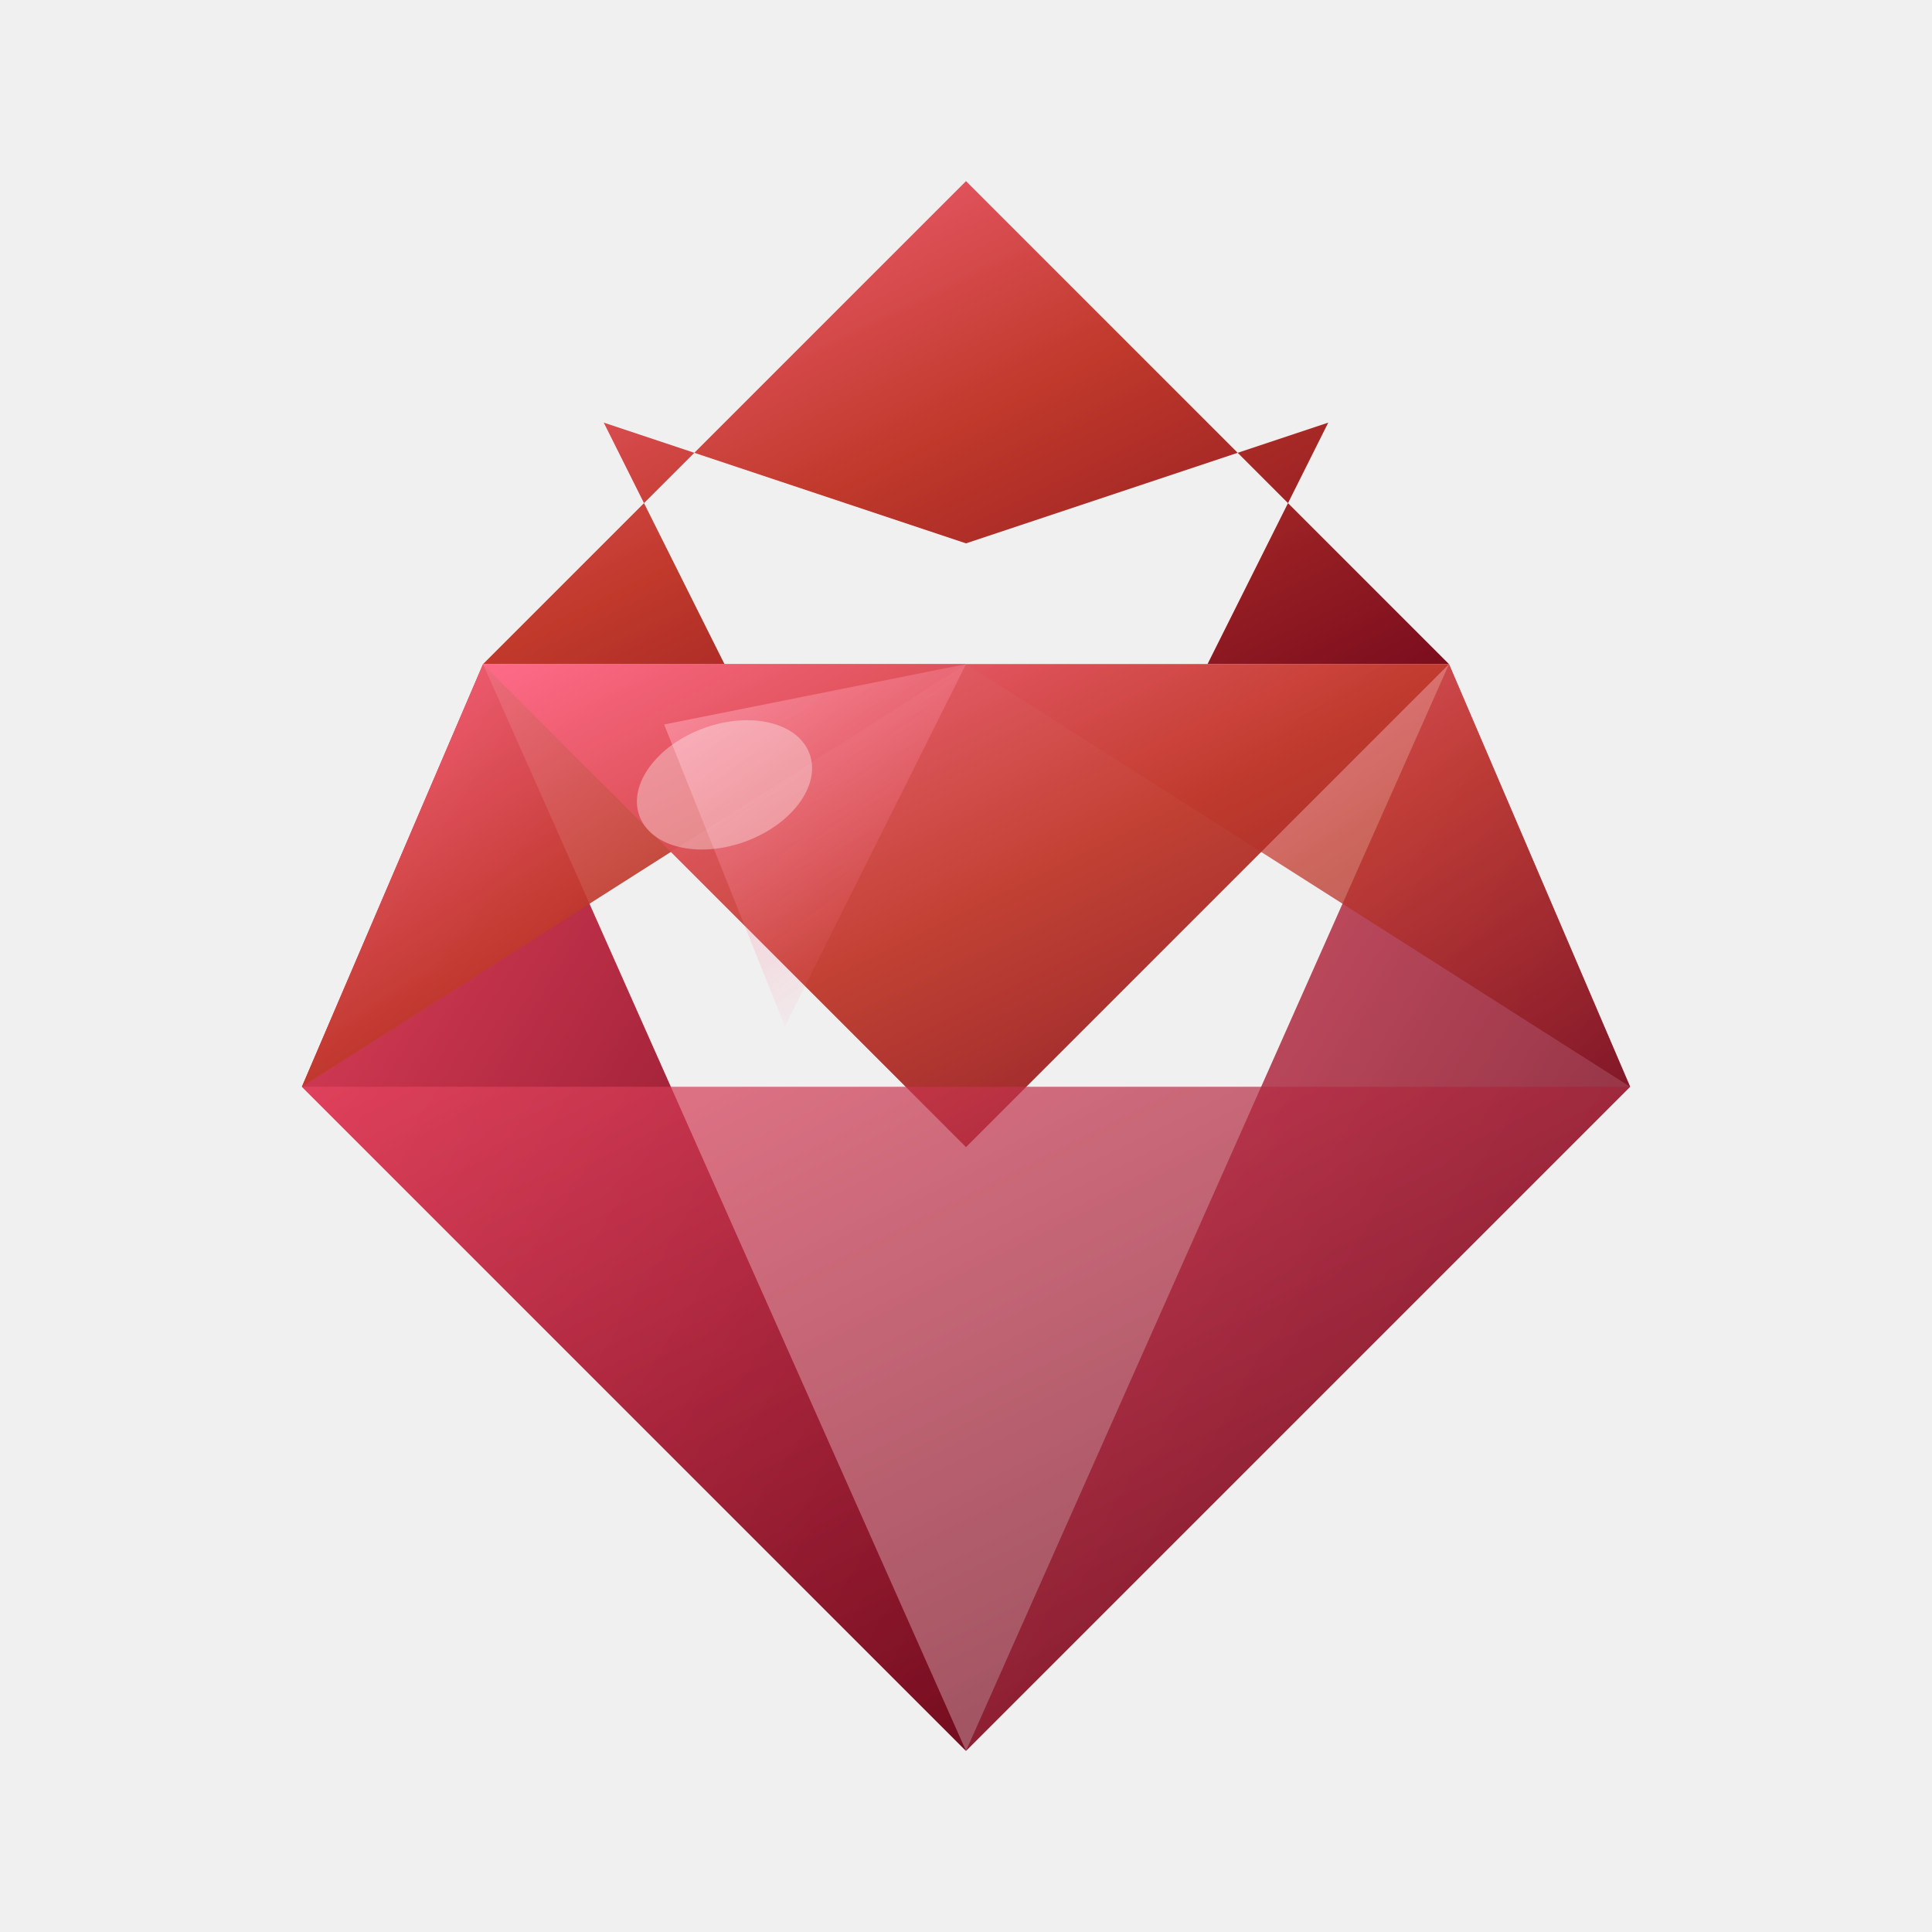
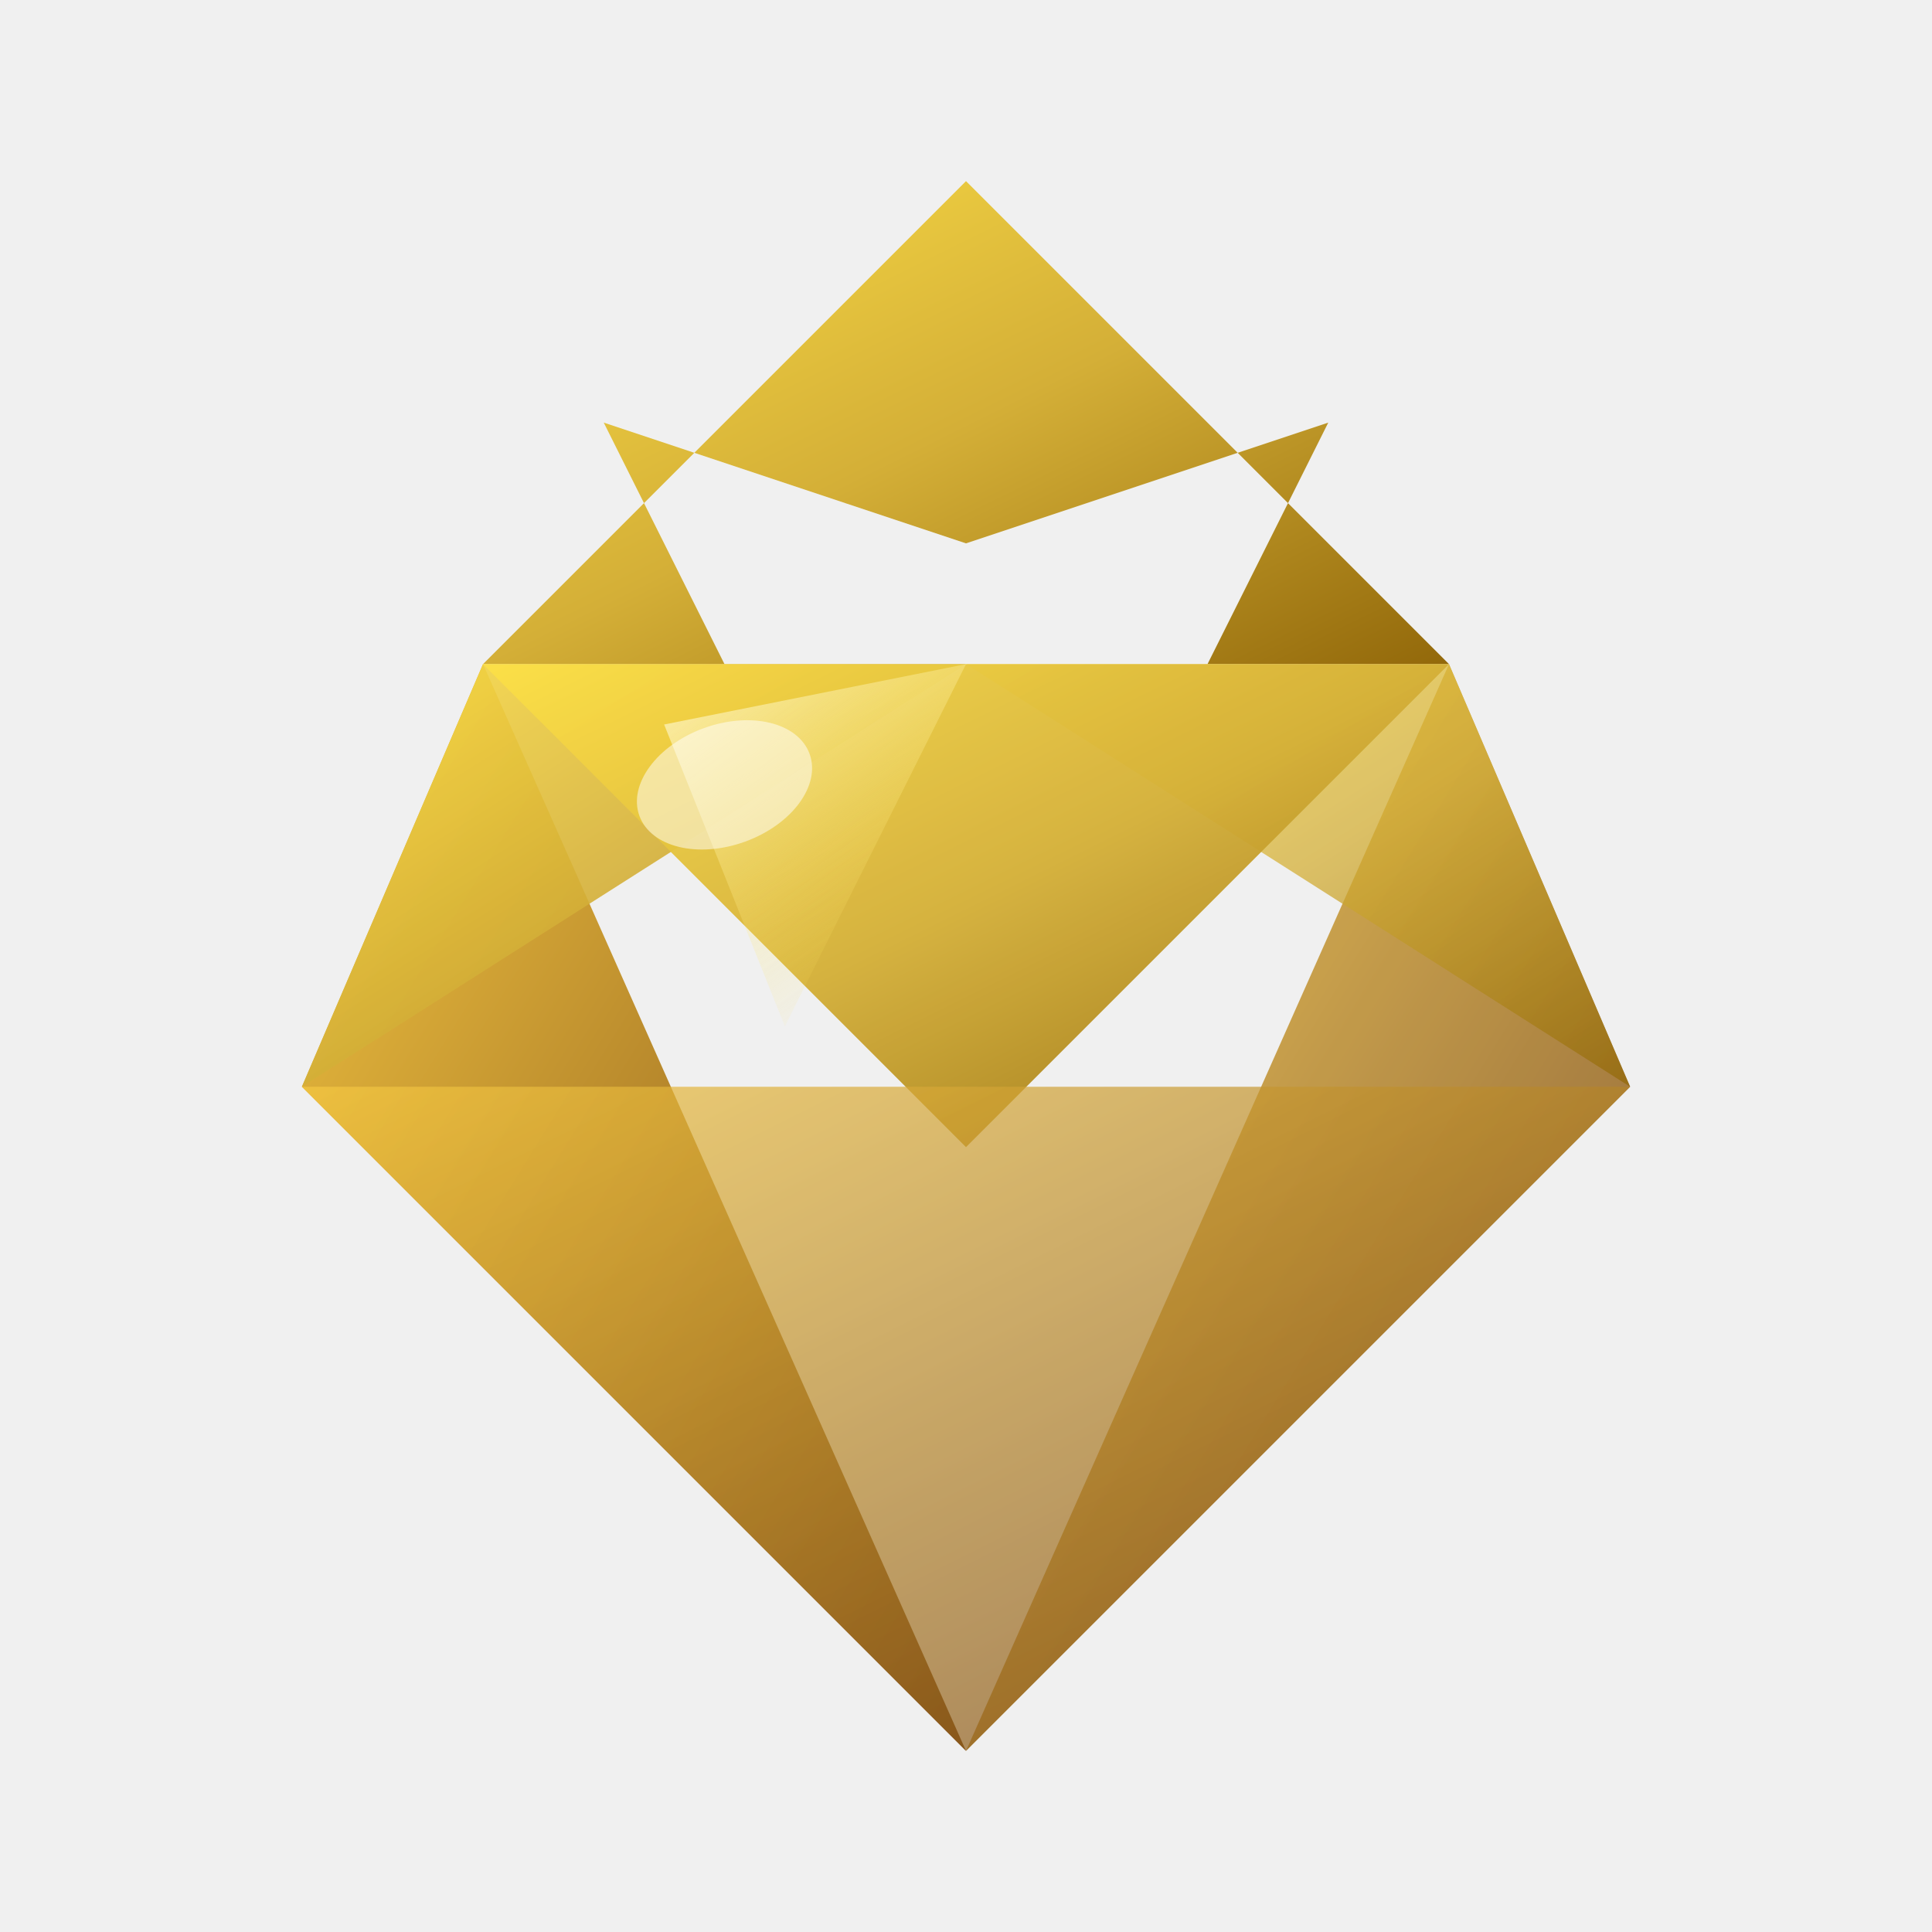
<svg xmlns="http://www.w3.org/2000/svg" viewBox="0 0 64 64">
  <defs>
-     <linearGradient id="rt" x1="0%" y1="0%" x2="100%" y2="100%">
-       <stop offset="0%" stop-color="#ff6b8a" />
-       <stop offset="50%" stop-color="#c0392b" />
-       <stop offset="100%" stop-color="#7b0d1e" />
+     <linearGradient id="gt" x1="0%" y1="0%" x2="100%" y2="100%">
+       <stop offset="0%" stop-color="#fde047" />
+       <stop offset="50%" stop-color="#d4af37" />
+       <stop offset="100%" stop-color="#92680a" />
    </linearGradient>
-     <linearGradient id="rb" x1="0%" y1="0%" x2="100%" y2="100%">
-       <stop offset="0%" stop-color="#e84560" />
-       <stop offset="100%" stop-color="#5c0011" />
+     <linearGradient id="gb" x1="0%" y1="0%" x2="100%" y2="100%">
+       <stop offset="0%" stop-color="#f5c842" />
+       <stop offset="100%" stop-color="#713f12" />
    </linearGradient>
-     <linearGradient id="rs" x1="0%" y1="0%" x2="60%" y2="100%">
-       <stop offset="0%" stop-color="#ffb3c1" stop-opacity="0.9" />
-       <stop offset="100%" stop-color="#ff6b8a" stop-opacity="0" />
+     <linearGradient id="gs" x1="0%" y1="0%" x2="60%" y2="100%">
+       <stop offset="0%" stop-color="#fffde7" stop-opacity="0.95" />
+       <stop offset="100%" stop-color="#fde047" stop-opacity="0" />
    </linearGradient>
  </defs>
-   <polygon points="32,6 16,22 24,22 20,14 32,18 44,14 40,22 48,22" fill="url(#rt)" />
-   <polygon points="16,22 32,58 10,36" fill="url(#rb)" />
-   <polygon points="48,22 32,58 54,36" fill="url(#rb)" opacity="0.85" />
-   <polygon points="16,22 32,22 10,36" fill="url(#rt)" opacity="0.9" />
-   <polygon points="48,22 32,22 54,36" fill="url(#rt)" opacity="0.75" />
-   <polygon points="16,22 48,22 32,38" fill="url(#rt)" opacity="0.95" />
-   <polygon points="10,36 54,36 32,58" fill="url(#rb)" opacity="0.7" />
-   <polygon points="22,24 32,22 26,34" fill="url(#rs)" opacity="0.7" />
-   <ellipse cx="24" cy="26" rx="3" ry="2" fill="white" opacity="0.35" transform="rotate(-20,24,26)" />
+   <polygon points="32,6 16,22 24,22 20,14 32,18 44,14 40,22 48,22" fill="url(#gt)" />
+   <polygon points="16,22 32,58 10,36" fill="url(#gb)" />
+   <polygon points="48,22 32,58 54,36" fill="url(#gb)" opacity="0.85" />
+   <polygon points="16,22 32,22 10,36" fill="url(#gt)" opacity="0.9" />
+   <polygon points="48,22 32,22 54,36" fill="url(#gt)" opacity="0.75" />
+   <polygon points="16,22 48,22 32,38" fill="url(#gt)" opacity="0.95" />
+   <polygon points="10,36 54,36 32,58" fill="url(#gb)" opacity="0.7" />
+   <polygon points="22,24 32,22 26,34" fill="url(#gs)" opacity="0.75" />
+   <ellipse cx="24" cy="26" rx="3" ry="2" fill="white" opacity="0.5" transform="rotate(-20,24,26)" />
</svg>
